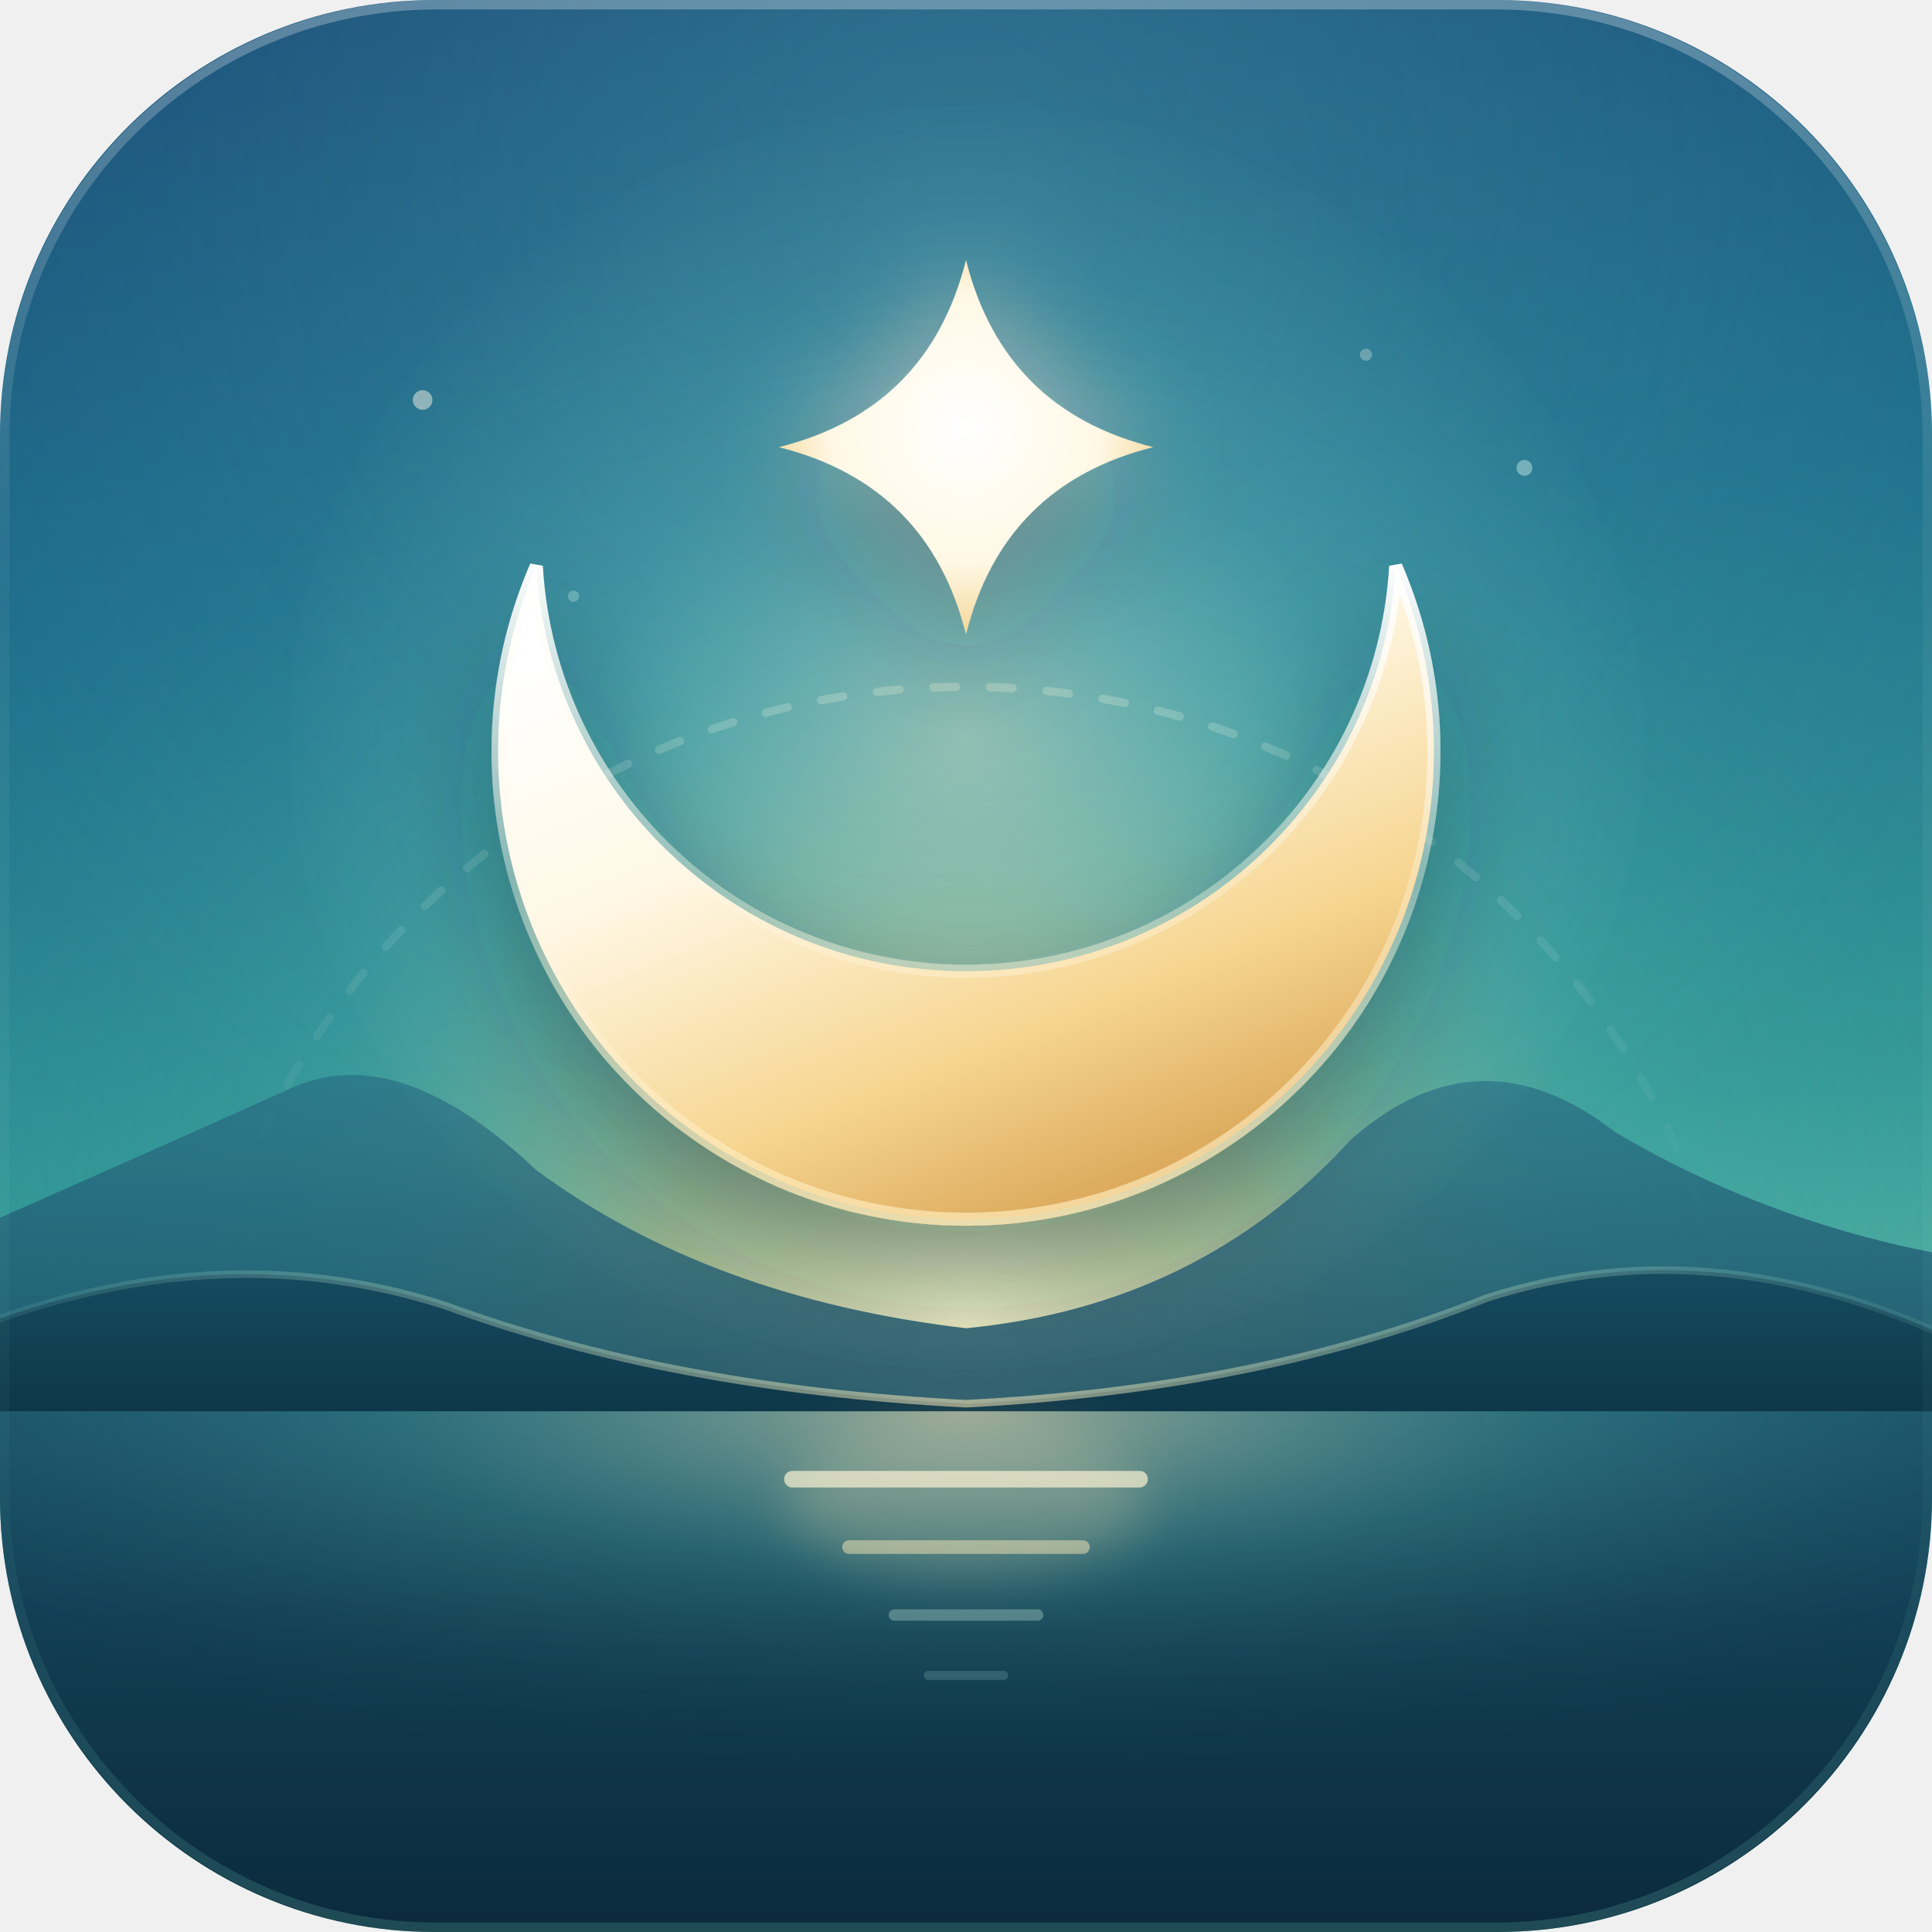
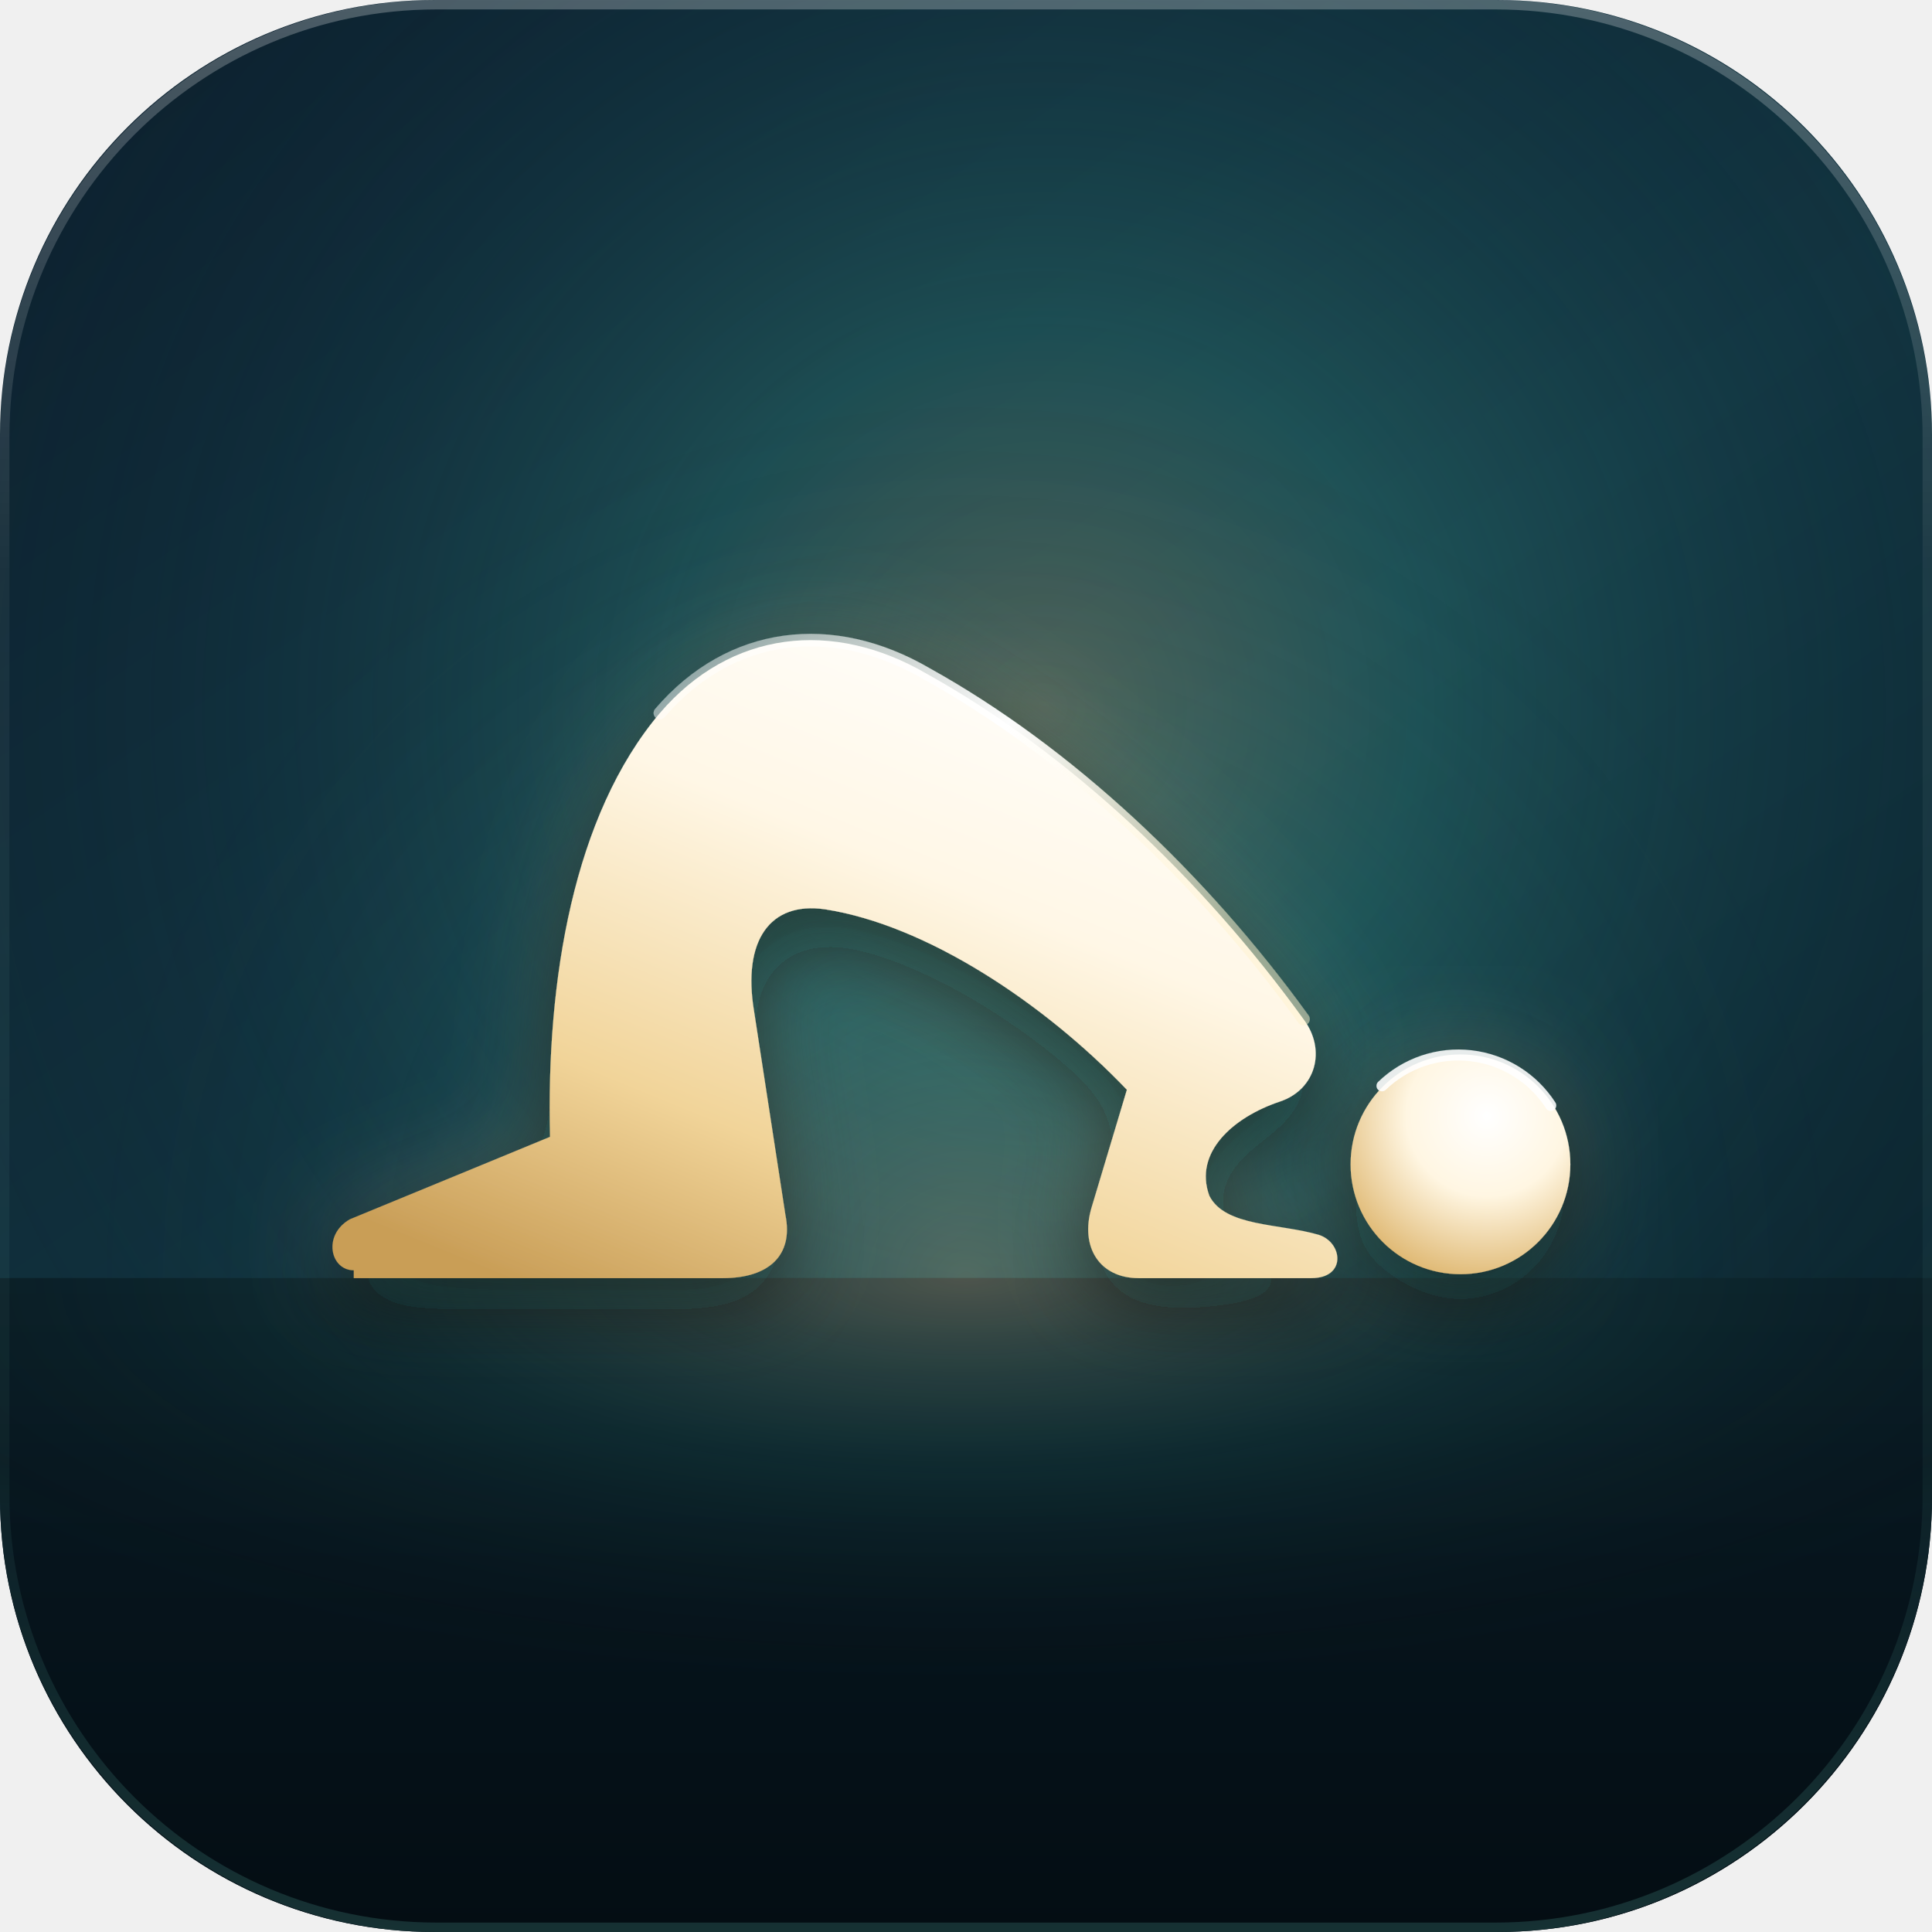
<svg xmlns="http://www.w3.org/2000/svg" width="64" height="64" viewBox="0 0 512 512">
  <defs>
-     <linearGradient id="sky" x1="0.08" y1="0" x2="0.18" y2="1">
-       <stop offset="0%" stop-color="#174975" />
-       <stop offset="32%" stop-color="#1E6E8B" />
-       <stop offset="64%" stop-color="#359A98" />
-       <stop offset="100%" stop-color="#84D3B6" />
+     <linearGradient id="darkSky" x1="0.15" y1="0" x2="0.85" y2="1">
+       <stop offset="0%" stop-color="#0D2230" />
+       <stop offset="48%" stop-color="#11323E" />
+       <stop offset="100%" stop-color="#0A2029" />
    </linearGradient>
-     <radialGradient id="topDome" cx="0.5" cy="0.10" r="0.60">
-       <stop offset="0%" stop-color="#85EDE0" stop-opacity="0.22" />
-       <stop offset="100%" stop-color="#85EDE0" stop-opacity="0" />
+     <radialGradient id="overheadGlow" cx="0.54" cy="0.367" r="0.60">
+       <stop offset="0%" stop-color="#FFE4A0" stop-opacity="0.28" />
+       <stop offset="32%" stop-color="#48B8A6" stop-opacity="0.24" />
+       <stop offset="72%" stop-color="#1A5463" stop-opacity="0.10" />
+       <stop offset="100%" stop-color="#0A2029" stop-opacity="0" />
    </radialGradient>
-     <radialGradient id="dawnGlow" cx="0.5" cy="0.688" r="0.54">
-       <stop offset="0%" stop-color="#FFF2C6" stop-opacity="0.90" />
-       <stop offset="30%" stop-color="#F7C97E" stop-opacity="0.48" />
-       <stop offset="66%" stop-color="#60C5B4" stop-opacity="0.15" />
-       <stop offset="100%" stop-color="#359A98" stop-opacity="0" />
+     <radialGradient id="horizonGlow" cx="0.50" cy="0.662" r="0.46">
+       <stop offset="0%" stop-color="#FFE6AC" stop-opacity="0.26" />
+       <stop offset="50%" stop-color="#3BA89A" stop-opacity="0.12" />
+       <stop offset="100%" stop-color="#0A2029" stop-opacity="0" />
    </radialGradient>
-     <linearGradient id="arcStroke" x1="0" y1="0.6" x2="1" y2="0.6">
-       <stop offset="0%" stop-color="#FFFFFF" stop-opacity="0" />
-       <stop offset="22%" stop-color="#DFF7F0" stop-opacity="0.18" />
-       <stop offset="50%" stop-color="#FFF5D6" stop-opacity="0.28" />
-       <stop offset="78%" stop-color="#DFF7F0" stop-opacity="0.18" />
-       <stop offset="100%" stop-color="#FFFFFF" stop-opacity="0" />
+     <linearGradient id="groundGrad" x1="0" y1="0" x2="0" y2="1">
+       <stop offset="0%" stop-color="#091C25" />
+       <stop offset="45%" stop-color="#06141C" />
+       <stop offset="100%" stop-color="#040D13" />
    </linearGradient>
-     <linearGradient id="mtnBack" x1="0" y1="0" x2="0" y2="1">
-       <stop offset="0%" stop-color="#286D84" stop-opacity="0.68" />
-       <stop offset="100%" stop-color="#184C62" stop-opacity="0.92" />
+     <radialGradient id="floorReflect" cx="0.5" cy="0" r="0.65">
+       <stop offset="0%" stop-color="#FFE8B2" stop-opacity="0.28" />
+       <stop offset="45%" stop-color="#4CC0B0" stop-opacity="0.11" />
+       <stop offset="100%" stop-color="#040D13" stop-opacity="0" />
+     </radialGradient>
+     <linearGradient id="horizonLine" x1="0" y1="0" x2="1" y2="0">
+       <stop offset="0%" stop-color="#6DD5C5" stop-opacity="0" />
+       <stop offset="18%" stop-color="#6DD5C5" stop-opacity="0.32" />
+       <stop offset="50%" stop-color="#FFE9B5" stop-opacity="0.88" />
+       <stop offset="82%" stop-color="#6DD5C5" stop-opacity="0.32" />
+       <stop offset="100%" stop-color="#6DD5C5" stop-opacity="0" />
    </linearGradient>
-     <linearGradient id="mtnFront" x1="0" y1="0" x2="0" y2="1">
-       <stop offset="0%" stop-color="#164B60" />
-       <stop offset="100%" stop-color="#0D3445" />
+     <linearGradient id="lightBody" x1="0.80" y1="0.04" x2="0.18" y2="1">
+       <stop offset="0%" stop-color="#FFFFFF" />
+       <stop offset="34%" stop-color="#FFF7E6" />
+       <stop offset="72%" stop-color="#F1D499" />
+       <stop offset="100%" stop-color="#C99E57" />
    </linearGradient>
-     <linearGradient id="mtnRim" x1="0" y1="0" x2="1" y2="0">
-       <stop offset="0%" stop-color="#9BE6D6" stop-opacity="0.08" />
-       <stop offset="50%" stop-color="#FFECB8" stop-opacity="0.55" />
-       <stop offset="100%" stop-color="#9BE6D6" stop-opacity="0.08" />
+     <radialGradient id="lightHead" cx="0.62" cy="0.28" r="0.76">
+       <stop offset="0%" stop-color="#FFFFFF" />
+       <stop offset="48%" stop-color="#FFF6E2" />
+       <stop offset="100%" stop-color="#DFB872" />
+     </radialGradient>
+     <linearGradient id="topHighlight" x1="0" y1="0" x2="1" y2="0.65">
+       <stop offset="0%" stop-color="#FFFFFF" stop-opacity="0.35" />
+       <stop offset="48%" stop-color="#FFFFFF" stop-opacity="0.98" />
+       <stop offset="100%" stop-color="#FFF2CC" stop-opacity="0.45" />
    </linearGradient>
-     <linearGradient id="lake" x1="0" y1="0" x2="0" y2="1">
-       <stop offset="0%" stop-color="#19526A" />
-       <stop offset="40%" stop-color="#123E54" />
-       <stop offset="100%" stop-color="#0B2A3C" />
+     <linearGradient id="mirrorFade" x1="0" y1="0" x2="0" y2="1">
+       <stop offset="0%" stop-color="#FFEEC4" stop-opacity="0.24" />
+       <stop offset="45%" stop-color="#8ADCC8" stop-opacity="0.06" />
+       <stop offset="100%" stop-color="#040D13" stop-opacity="0" />
    </linearGradient>
-     <radialGradient id="lakeGlow" cx="0.5" cy="0" r="0.72">
-       <stop offset="0%" stop-color="#FFECB8" stop-opacity="0.56" />
-       <stop offset="42%" stop-color="#6ACBB8" stop-opacity="0.22" />
-       <stop offset="100%" stop-color="#0B2A3C" stop-opacity="0" />
-     </radialGradient>
-     <linearGradient id="shoreLine" x1="0" y1="0" x2="1" y2="0">
-       <stop offset="0%" stop-color="#8AD8C8" stop-opacity="0.06" />
-       <stop offset="28%" stop-color="#DDF6EC" stop-opacity="0.45" />
-       <stop offset="50%" stop-color="#FFF5D4" stop-opacity="0.92" />
-       <stop offset="72%" stop-color="#DDF6EC" stop-opacity="0.45" />
-       <stop offset="100%" stop-color="#8AD8C8" stop-opacity="0.06" />
+     <linearGradient id="frameEdge" x1="0" y1="0" x2="0" y2="1">
+       <stop offset="0%" stop-color="#FFFFFF" stop-opacity="0.26" />
+       <stop offset="30%" stop-color="#FFFFFF" stop-opacity="0.05" />
+       <stop offset="75%" stop-color="#6DD5C5" stop-opacity="0.05" />
+       <stop offset="100%" stop-color="#6DD5C5" stop-opacity="0.18" />
    </linearGradient>
-     <radialGradient id="markHalo" cx="0.5" cy="0.50" r="0.52">
-       <stop offset="0%" stop-color="#FFF6D6" stop-opacity="0.42" />
-       <stop offset="52%" stop-color="#A8F0DF" stop-opacity="0.14" />
-       <stop offset="100%" stop-color="#A8F0DF" stop-opacity="0" />
-     </radialGradient>
-     <linearGradient id="crescentFill" x1="0.22" y1="0.04" x2="0.78" y2="1">
-       <stop offset="0%" stop-color="#FFFFFF" />
-       <stop offset="32%" stop-color="#FFF8E6" />
-       <stop offset="68%" stop-color="#F6D590" />
-       <stop offset="100%" stop-color="#D29A48" />
-     </linearGradient>
-     <linearGradient id="crescentRim" x1="0" y1="0" x2="0" y2="1">
-       <stop offset="0%" stop-color="#FFFFFF" stop-opacity="0.98" />
-       <stop offset="48%" stop-color="#FFF9EB" stop-opacity="0.30" />
-       <stop offset="100%" stop-color="#FFE9B5" stop-opacity="0.72" />
-     </linearGradient>
-     <radialGradient id="starFill" cx="0.5" cy="0.45" r="0.58">
-       <stop offset="0%" stop-color="#FFFFFF" />
-       <stop offset="62%" stop-color="#FFF8E5" />
-       <stop offset="100%" stop-color="#F2D18C" />
-     </radialGradient>
-     <linearGradient id="frameEdge" x1="0" y1="0" x2="0" y2="1">
-       <stop offset="0%" stop-color="#FFFFFF" stop-opacity="0.28" />
-       <stop offset="28%" stop-color="#FFFFFF" stop-opacity="0.05" />
-       <stop offset="78%" stop-color="#80E2CC" stop-opacity="0.04" />
-       <stop offset="100%" stop-color="#80E2CC" stop-opacity="0.18" />
-     </linearGradient>
-     <filter id="markShadow" x="-45%" y="-45%" width="190%" height="190%">
-       <feDropShadow dx="0" dy="1.05" stdDeviation="1.2" flood-color="#062030" flood-opacity="0.38" />
+     <filter id="figShadow" x="-30%" y="-30%" width="160%" height="160%">
+       <feDropShadow dx="0" dy="8" stdDeviation="10" flood-color="#020A0E" flood-opacity="0.58" />
    </filter>
-     <filter id="starGlow" x="-90%" y="-90%" width="280%" height="280%">
-       <feGaussianBlur stdDeviation="1.15" />
+     <filter id="figGlow" x="-40%" y="-40%" width="180%" height="180%">
+       <feGaussianBlur stdDeviation="12" />
    </filter>
-     <filter id="waterReflectBlur" x="-40%" y="-40%" width="180%" height="180%">
-       <feGaussianBlur stdDeviation="7" />
+     <filter id="reflectBlur" x="-20%" y="-20%" width="140%" height="140%">
+       <feGaussianBlur stdDeviation="4.5" />
    </filter>
    <clipPath id="cardClip">
      <rect width="512" height="512" rx="115.2" />
    </clipPath>
+     <clipPath id="groundClip">
+       <rect x="0" y="338.7" width="512" height="173.3" />
+     </clipPath>
  </defs>
  <g clip-path="url(#cardClip)">
-     <rect width="512" height="512" fill="url(#sky)" />
-     <rect width="512" height="512" fill="url(#topDome)" />
-     <rect width="512" height="512" fill="url(#dawnGlow)" />
-     <path d="M50 388 A206 206 0 0 1 462 388" fill="none" stroke="url(#arcStroke)" stroke-width="2.2" stroke-dasharray="6 9" stroke-linecap="round" />
-     <circle cx="112" cy="106" r="2.6" fill="#FFF9E6" opacity="0.48" />
-     <circle cx="404" cy="124" r="2.1" fill="#E3FAF3" opacity="0.40" />
-     <circle cx="152" cy="158" r="1.5" fill="#E3FAF3" opacity="0.28" />
-     <circle cx="362" cy="94" r="1.6" fill="#FFF9E6" opacity="0.30" />
-     <path d="M-12 382 L-12 328 Q38 306 78 288 Q106 276 142 310 Q188 344 256 352 Q318 346 358 302 Q392 272 428 300 Q472 326 524 334 L524 382 Z" fill="url(#mtnBack)" />
-     <path d="M-12 380 L-12 354 Q56 326 118 346 Q178 368 256 372 Q334 368 394 344 Q456 324 524 358 L524 380 Z" fill="url(#mtnFront)" />
-     <path d="M-12 354 Q56 326 118 346 Q178 368 256 372 Q334 368 394 344 Q456 324 524 358" fill="none" stroke="url(#mtnRim)" stroke-width="2.0" stroke-linecap="round" />
-     <rect x="0" y="374" width="512" height="138" fill="url(#lake)" />
-     <rect x="0" y="374" width="512" height="138" fill="url(#lakeGlow)" />
-     <ellipse cx="256" cy="398.0" rx="48.0" ry="20.0" fill="#FFE9B5" opacity="0.22" filter="url(#waterReflectBlur)" />
-     <line x1="0" y1="374" x2="512" y2="374" stroke="url(#shoreLine)" stroke-width="2.2" />
-     <g stroke-linecap="round">
-       <line x1="210.0" y1="392.0" x2="302.0" y2="392.0" stroke="#FFF5D4" stroke-width="4.4" opacity="0.68" />
-       <line x1="225.0" y1="410.0" x2="287.0" y2="410.0" stroke="#FFECB8" stroke-width="3.6" opacity="0.48" />
-       <line x1="237.0" y1="428.0" x2="275.0" y2="428.0" stroke="#C8F0E4" stroke-width="3.0" opacity="0.32" />
-       <line x1="246.0" y1="444.0" x2="266.0" y2="444.0" stroke="#9CE2D4" stroke-width="2.4" opacity="0.20" />
+     <rect width="512" height="512" fill="url(#darkSky)" />
+     <rect width="512" height="512" fill="url(#overheadGlow)" />
+     <rect width="512" height="512" fill="url(#horizonGlow)" />
+     <rect x="0" y="338.7" width="512" height="173.3" fill="url(#groundGrad)" />
+     <rect x="0" y="338.7" width="512" height="173.3" fill="url(#floorReflect)" />
+     <line x1="0" y1="338.7" x2="512" y2="338.7" stroke="url(#horizonLine)" stroke-width="2.2" />
+     <g clip-path="url(#groundClip)" opacity="0.55" filter="url(#reflectBlur)">
+       <g transform="translate(0 679.44) scale(1 -0.38)">
+         <g transform="translate(-6.08 -33.60) scale(1.04)">
+           <path d="M 96 356 C 90 356, 88 347, 95 343 L 146 322 C 145 282, 152 240, 174 214 C 192 193, 218 190, 242 204 C 278 224, 312 256, 338 292 C 344 300, 341 310, 332 313 C 320 317, 310 326, 314 337 C 318 345, 332 344, 342 347 C 348 349, 349 358, 340 358 L 296 358 C 286 358, 281 350, 284 340 L 293 310 C 272 288, 242 268, 216 264 C 202 262, 195 272, 198 290 L 206 342 C 208 352, 202 358, 190 358 L 96 358 Z" fill="url(#mirrorFade)" />
+           <circle cx="378" cy="329" r="28" fill="url(#mirrorFade)" />
+         </g>
+       </g>
    </g>
-     <g transform="translate(57.60 -2.40) scale(12.4)">
-       <g transform="translate(0 -1.25)">
-         <ellipse cx="16" cy="17.2" rx="14.5" ry="13.5" fill="url(#markHalo)" />
-         <g filter="url(#markShadow)">
-           <path d="M6.816 13.543A10 10 0 1 0 25.184 13.543A9.2 9.2 0 0 1 6.816 13.543Z" fill="url(#crescentFill)" />
-           <path d="M6.816 13.543A10 10 0 1 0 25.184 13.543A9.2 9.2 0 0 1 6.816 13.543Z" fill="none" stroke="url(#crescentRim)" stroke-width="0.28" />
-         </g>
-         <path d="M16 7Q16.8 10.2 20 11Q16.8 11.8 16 15Q15.2 11.8 12 11Q15.2 10.2 16 7Z" fill="#FFF8E2" opacity="0.70" filter="url(#starGlow)" />
-         <g filter="url(#markShadow)">
-           <path d="M16 7Q16.8 10.2 20 11Q16.8 11.8 16 15Q15.2 11.8 12 11Q15.2 10.2 16 7Z" fill="url(#starFill)" />
-         </g>
+     <g transform="translate(-6.08 -33.60) scale(1.04)">
+       <path d="M 96 356 C 90 356, 88 347, 95 343 L 146 322 C 145 282, 152 240, 174 214 C 192 193, 218 190, 242 204 C 278 224, 312 256, 338 292 C 344 300, 341 310, 332 313 C 320 317, 310 326, 314 337 C 318 345, 332 344, 342 347 C 348 349, 349 358, 340 358 L 296 358 C 286 358, 281 350, 284 340 L 293 310 C 272 288, 242 268, 216 264 C 202 262, 195 272, 198 290 L 206 342 C 208 352, 202 358, 190 358 L 96 358 Z" fill="#FFE8B0" opacity="0.22" filter="url(#figGlow)" />
+       <circle cx="378" cy="329" r="28" fill="#FFE8B0" opacity="0.26" filter="url(#figGlow)" />
+       <g filter="url(#figShadow)">
+         <path d="M 96 356 C 90 356, 88 347, 95 343 L 146 322 C 145 282, 152 240, 174 214 C 192 193, 218 190, 242 204 C 278 224, 312 256, 338 292 C 344 300, 341 310, 332 313 C 320 317, 310 326, 314 337 C 318 345, 332 344, 342 347 C 348 349, 349 358, 340 358 L 296 358 C 286 358, 281 350, 284 340 L 293 310 C 272 288, 242 268, 216 264 C 202 262, 195 272, 198 290 L 206 342 C 208 352, 202 358, 190 358 L 96 358 Z" fill="url(#lightBody)" />
+         <path d="M 174 214 C 192 193, 218 190, 242 204 C 278 224, 312 256, 338 292" fill="none" stroke="url(#topHighlight)" stroke-width="3.2" stroke-linecap="round" />
+         <circle cx="378" cy="329" r="28" fill="url(#lightHead)" />
+         <path d="M 358 309 A 28 28 0 0 1 401 314" fill="none" stroke="#FFFFFF" stroke-width="2.8" stroke-linecap="round" opacity="0.88" />
      </g>
    </g>
  </g>
  <rect x="1.25" y="1.25" width="509.5" height="509.5" rx="114.45" fill="none" stroke="url(#frameEdge)" stroke-width="2.5" />
</svg>
